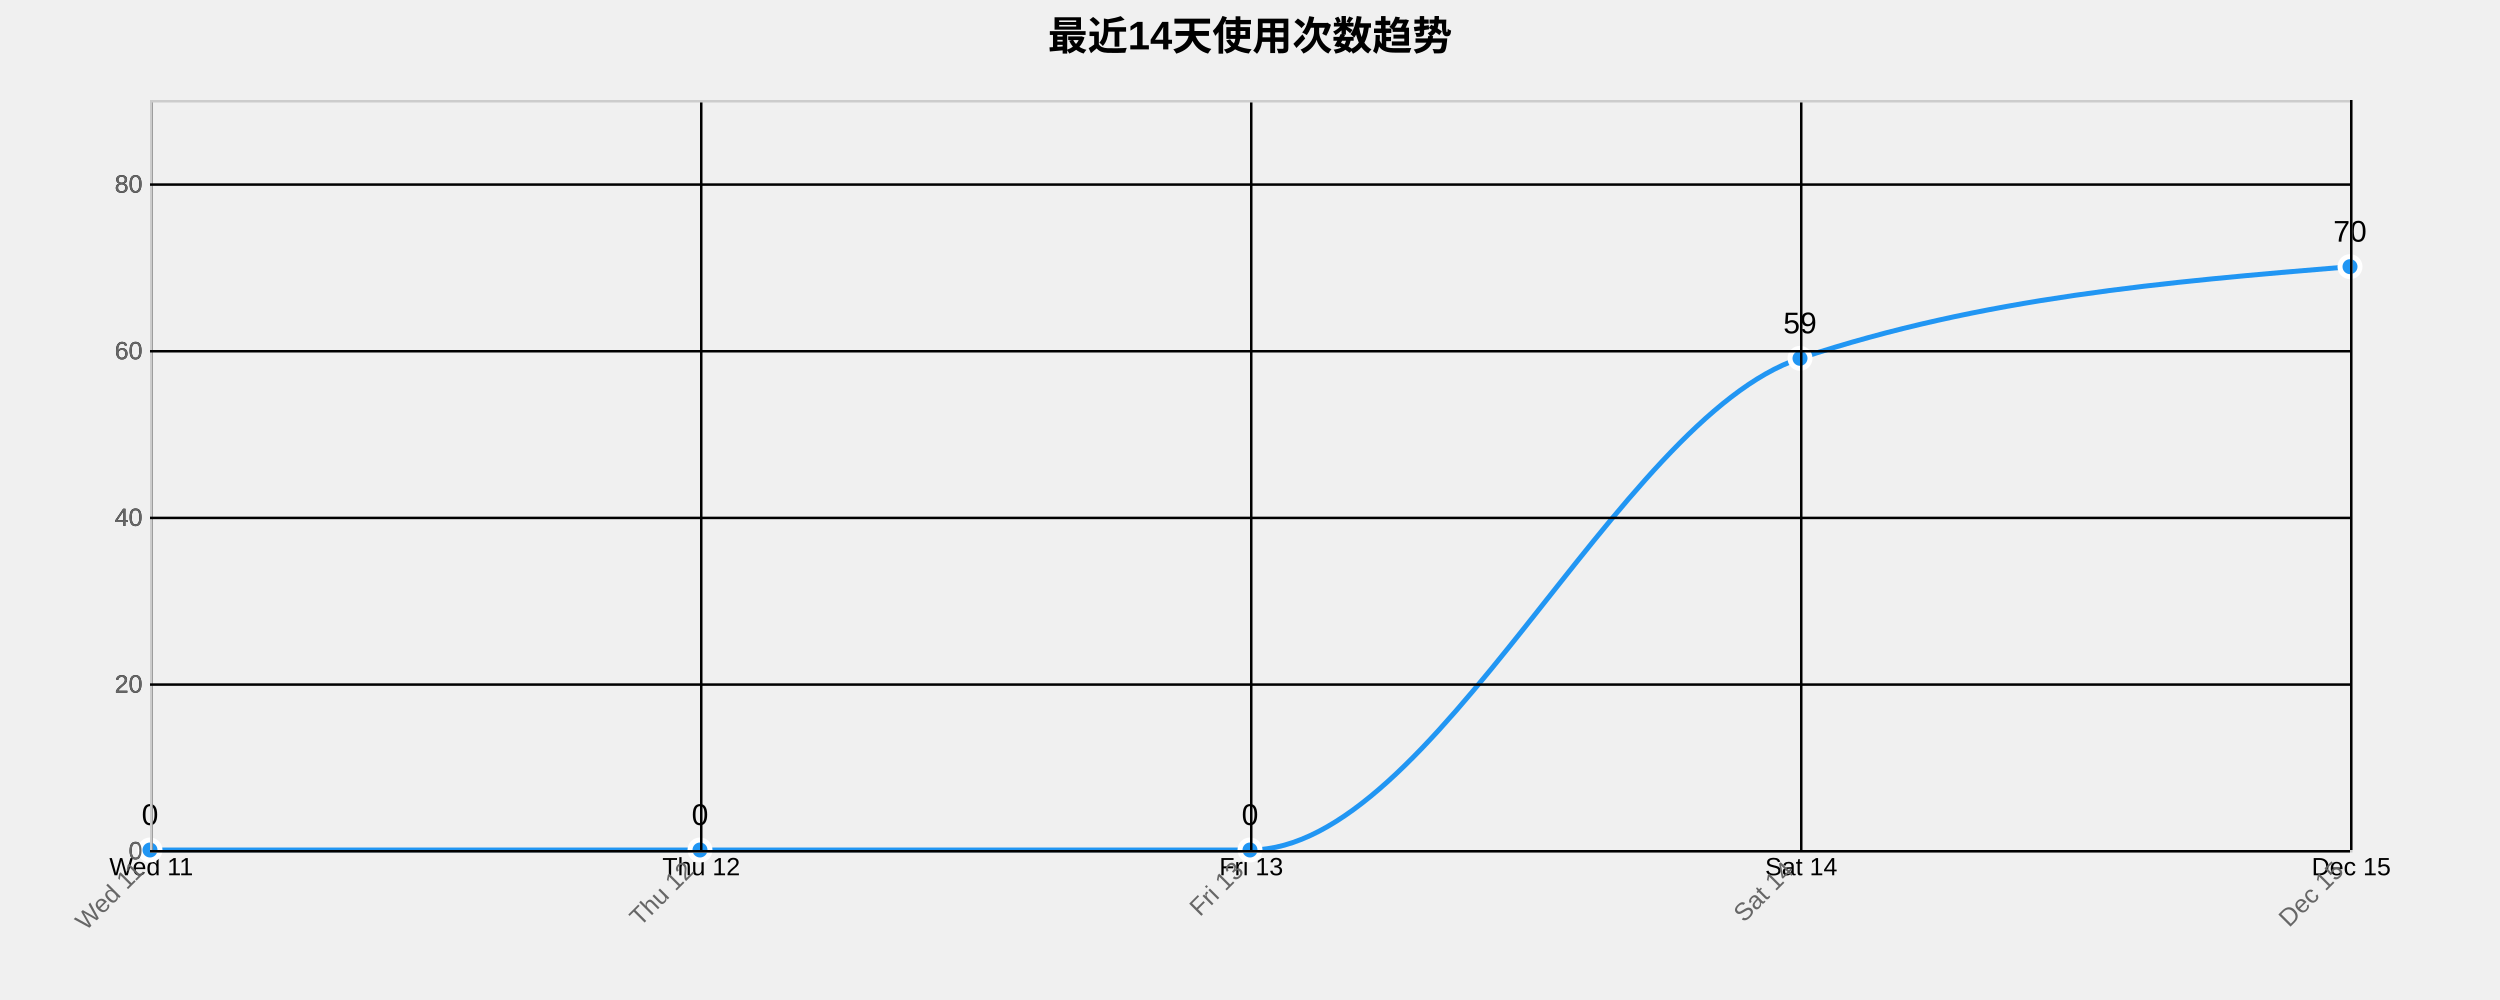
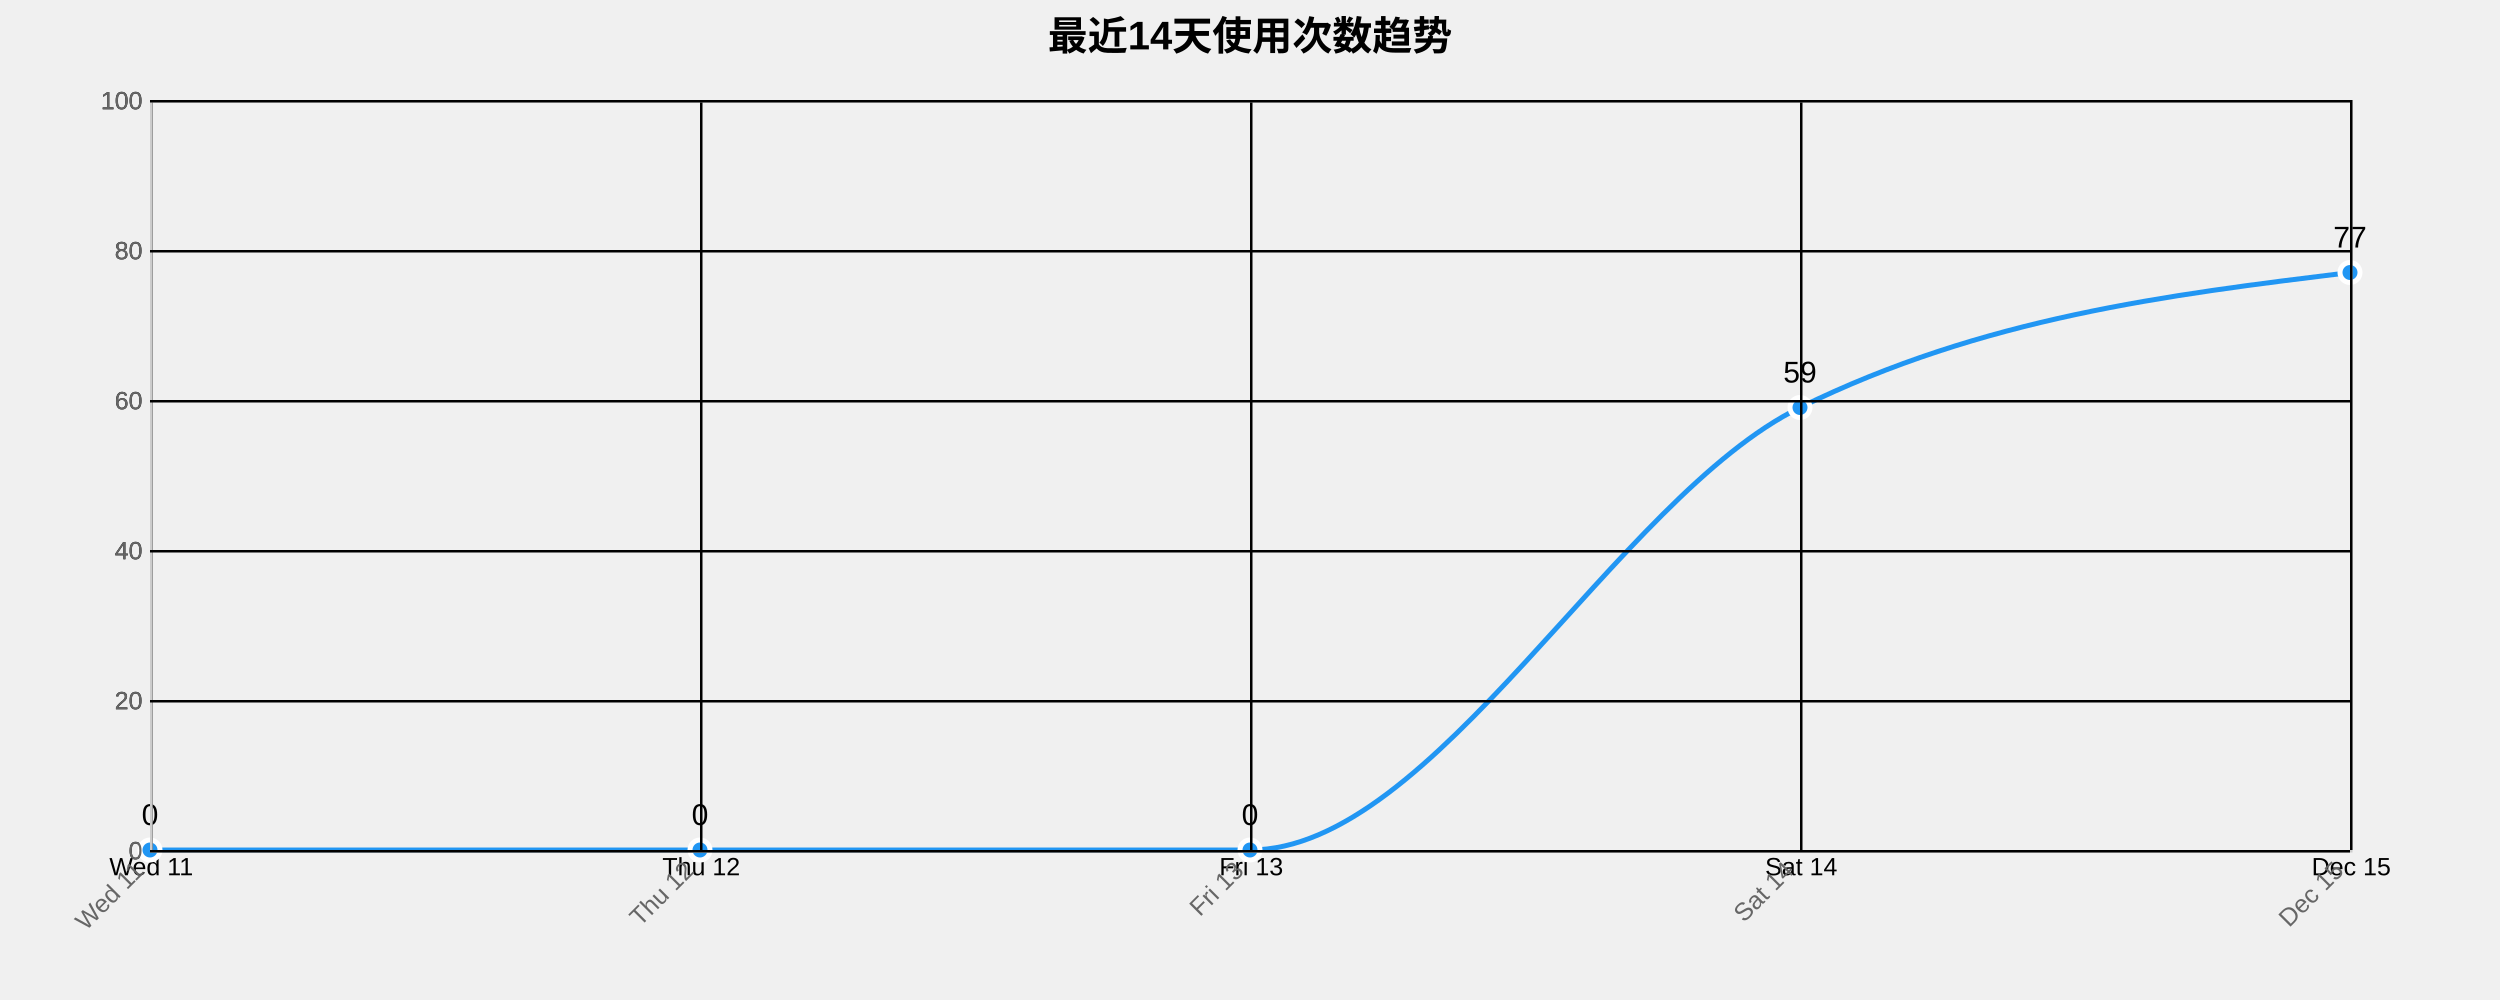
<svg xmlns="http://www.w3.org/2000/svg" width="1000" height="400">
  <g transform="translate(60,40)">
    <text x="440" y="-20" text-anchor="middle" style="font-size: 16px; font-weight: bold;">最近14天使用次数趋势</text>
    <g class="grid" transform="translate(0,300)" fill="none" font-size="10" font-family="sans-serif" text-anchor="middle">
      <path class="domain" stroke="currentColor" d="M0.5,-300V0.5H880.5V-300" />
      <g class="tick" opacity="1" transform="translate(0.5,0)">
        <line stroke="currentColor" y2="-300" />
        <text fill="currentColor" y="3" dy="0.71em">Wed 11</text>
      </g>
      <g class="tick" opacity="1" transform="translate(220.5,0)">
        <line stroke="currentColor" y2="-300" />
        <text fill="currentColor" y="3" dy="0.71em">Thu 12</text>
      </g>
      <g class="tick" opacity="1" transform="translate(440.5,0)">
        <line stroke="currentColor" y2="-300" />
        <text fill="currentColor" y="3" dy="0.71em">Fri 13</text>
      </g>
      <g class="tick" opacity="1" transform="translate(660.5,0)">
        <line stroke="currentColor" y2="-300" />
        <text fill="currentColor" y="3" dy="0.71em">Sat 14</text>
      </g>
      <g class="tick" opacity="1" transform="translate(880.5,0)">
        <line stroke="currentColor" y2="-300" />
        <text fill="currentColor" y="3" dy="0.71em">Dec 15</text>
      </g>
    </g>
    <g class="grid" fill="none" font-size="10" font-family="sans-serif" text-anchor="end">
      <path class="domain" stroke="currentColor" d="M880,300.5H0.5V0.5H880" />
      <g class="tick" opacity="1" transform="translate(0,300.5)">
        <line stroke="currentColor" x2="880" />
        <text fill="currentColor" x="-3" dy="0.32em">0</text>
      </g>
-       <g class="tick" opacity="1" transform="translate(0,233.8333)">
+       <g class="tick" opacity="1" transform="translate(0,240.5)">
        <line stroke="currentColor" x2="880" />
        <text fill="currentColor" x="-3" dy="0.32em">20</text>
      </g>
-       <g class="tick" opacity="1" transform="translate(0,167.1667)">
+       <g class="tick" opacity="1" transform="translate(0,180.5)">
        <line stroke="currentColor" x2="880" />
        <text fill="currentColor" x="-3" dy="0.32em">40</text>
      </g>
-       <g class="tick" opacity="1" transform="translate(0,100.5)">
+       <g class="tick" opacity="1" transform="translate(0,120.5)">
        <line stroke="currentColor" x2="880" />
        <text fill="currentColor" x="-3" dy="0.32em">60</text>
      </g>
-       <g class="tick" opacity="1" transform="translate(0,33.83333)">
+       <g class="tick" opacity="1" transform="translate(0,60.5)">
        <line stroke="currentColor" x2="880" />
        <text fill="currentColor" x="-3" dy="0.32em">80</text>
      </g>
+       <g class="tick" opacity="1" transform="translate(0,0.5)">
+         <line stroke="currentColor" x2="880" />
+         <text fill="currentColor" x="-3" dy="0.32em">100</text>
+       </g>
    </g>
-     <path class="area" d="M0,300C73.333,300,146.667,300,220,300C293.333,300,366.667,300,440,300C513.333,300,586.667,127.778,660,103.333C733.333,78.889,806.667,72.778,880,66.667L880,300C806.667,300,733.333,300,660,300C586.667,300,513.333,300,440,300C366.667,300,293.333,300,220,300C146.667,300,73.333,300,0,300Z" style="fill: url(#area-gradient); opacity: 0.3;" />
-     <path class="line" d="M0,300C73.333,300,146.667,300,220,300C293.333,300,366.667,300,440,300C513.333,300,586.667,127.778,660,103.333C733.333,78.889,806.667,72.778,880,66.667" style="fill: none; stroke: #2196F3; stroke-width: 2px;" />
+     <path class="area" d="M0,300C73.333,300,146.667,300,220,300C293.333,300,366.667,300,440,300C513.333,300,586.667,159,660,123C733.333,87,806.667,78,880,69L880,300C806.667,300,733.333,300,660,300C586.667,300,513.333,300,440,300C366.667,300,293.333,300,220,300C146.667,300,73.333,300,0,300Z" style="fill: url(#area-gradient); opacity: 0.3;" />
+     <path class="line" d="M0,300C73.333,300,146.667,300,220,300C293.333,300,366.667,300,440,300C513.333,300,586.667,159,660,123C733.333,87,806.667,78,880,69" style="fill: none; stroke: #2196F3; stroke-width: 2px;" />
    <circle class="dot" cx="0" cy="300" r="4" style="fill: #2196F3; stroke: #fff; stroke-width: 2px;" />
    <circle class="dot" cx="220" cy="300" r="4" style="fill: #2196F3; stroke: #fff; stroke-width: 2px;" />
    <circle class="dot" cx="440" cy="300" r="4" style="fill: #2196F3; stroke: #fff; stroke-width: 2px;" />
-     <circle class="dot" cx="660" cy="103.333" r="4" style="fill: #2196F3; stroke: #fff; stroke-width: 2px;" />
-     <circle class="dot" cx="880" cy="66.667" r="4" style="fill: #2196F3; stroke: #fff; stroke-width: 2px;" />
+     <circle class="dot" cx="660" cy="123" r="4" style="fill: #2196F3; stroke: #fff; stroke-width: 2px;" />
+     <circle class="dot" cx="880" cy="69" r="4" style="fill: #2196F3; stroke: #fff; stroke-width: 2px;" />
    <text class="label" x="0" y="290" text-anchor="middle" style="font-size: 12px;">0</text>
    <text class="label" x="220" y="290" text-anchor="middle" style="font-size: 12px;">0</text>
    <text class="label" x="440" y="290" text-anchor="middle" style="font-size: 12px;">0</text>
-     <text class="label" x="660" y="93.333" text-anchor="middle" style="font-size: 12px;">59</text>
-     <text class="label" x="880" y="56.667" text-anchor="middle" style="font-size: 12px;">70</text>
+     <text class="label" x="660" y="113" text-anchor="middle" style="font-size: 12px;">59</text>
+     <text class="label" x="880" y="59" text-anchor="middle" style="font-size: 12px;">77</text>
    <g class="x-axis" transform="translate(0,300)" fill="none" font-size="10" font-family="sans-serif" text-anchor="middle">
      <path class="domain" stroke="currentColor" d="M0.5,-300V0.5H880.5V-300" />
      <g class="tick" opacity="1" transform="translate(0.5,0)">
        <line stroke="currentColor" y2="-300" />
        <text fill="currentColor" y="3" dy=".15em" style="text-anchor: end;" dx="-.8em" transform="rotate(-45)">Wed 11</text>
      </g>
      <g class="tick" opacity="1" transform="translate(220.5,0)">
        <line stroke="currentColor" y2="-300" />
        <text fill="currentColor" y="3" dy=".15em" style="text-anchor: end;" dx="-.8em" transform="rotate(-45)">Thu 12</text>
      </g>
      <g class="tick" opacity="1" transform="translate(440.5,0)">
        <line stroke="currentColor" y2="-300" />
        <text fill="currentColor" y="3" dy=".15em" style="text-anchor: end;" dx="-.8em" transform="rotate(-45)">Fri 13</text>
      </g>
      <g class="tick" opacity="1" transform="translate(660.5,0)">
        <line stroke="currentColor" y2="-300" />
        <text fill="currentColor" y="3" dy=".15em" style="text-anchor: end;" dx="-.8em" transform="rotate(-45)">Sat 14</text>
      </g>
      <g class="tick" opacity="1" transform="translate(880.5,0)">
        <line stroke="currentColor" y2="-300" />
        <text fill="currentColor" y="3" dy=".15em" style="text-anchor: end;" dx="-.8em" transform="rotate(-45)">Dec 15</text>
      </g>
    </g>
    <g class="y-axis" fill="none" font-size="10" font-family="sans-serif" text-anchor="end">
      <path class="domain" stroke="currentColor" d="M880,300.5H0.5V0.5H880" />
      <g class="tick" opacity="1" transform="translate(0,300.5)">
        <line stroke="currentColor" x2="880" />
        <text fill="currentColor" x="-3" dy="0.32em">0</text>
      </g>
-       <g class="tick" opacity="1" transform="translate(0,233.8333)">
+       <g class="tick" opacity="1" transform="translate(0,240.5)">
        <line stroke="currentColor" x2="880" />
        <text fill="currentColor" x="-3" dy="0.32em">20</text>
      </g>
-       <g class="tick" opacity="1" transform="translate(0,167.1667)">
+       <g class="tick" opacity="1" transform="translate(0,180.5)">
        <line stroke="currentColor" x2="880" />
        <text fill="currentColor" x="-3" dy="0.32em">40</text>
      </g>
-       <g class="tick" opacity="1" transform="translate(0,100.5)">
+       <g class="tick" opacity="1" transform="translate(0,120.5)">
        <line stroke="currentColor" x2="880" />
        <text fill="currentColor" x="-3" dy="0.32em">60</text>
      </g>
-       <g class="tick" opacity="1" transform="translate(0,33.83333)">
+       <g class="tick" opacity="1" transform="translate(0,60.5)">
        <line stroke="currentColor" x2="880" />
        <text fill="currentColor" x="-3" dy="0.32em">80</text>
+       </g>
+       <g class="tick" opacity="1" transform="translate(0,0.5)">
+         <line stroke="currentColor" x2="880" />
+         <text fill="currentColor" x="-3" dy="0.32em">100</text>
      </g>
    </g>
    <style>
    .grid line {
      stroke: #e0e0e0;
      stroke-opacity: 0.7;
      shape-rendering: crispEdges;
    }
    .grid path {
      stroke-width: 0;
    }
    .dot:hover {
      r: 6;
    }
    text {
      font-family: Arial, sans-serif;
    }
    .x-axis path, .y-axis path {
      stroke: #ccc;
    }
    .x-axis text, .y-axis text {
      fill: #666;
    }
  </style>
  </g>
</svg>
